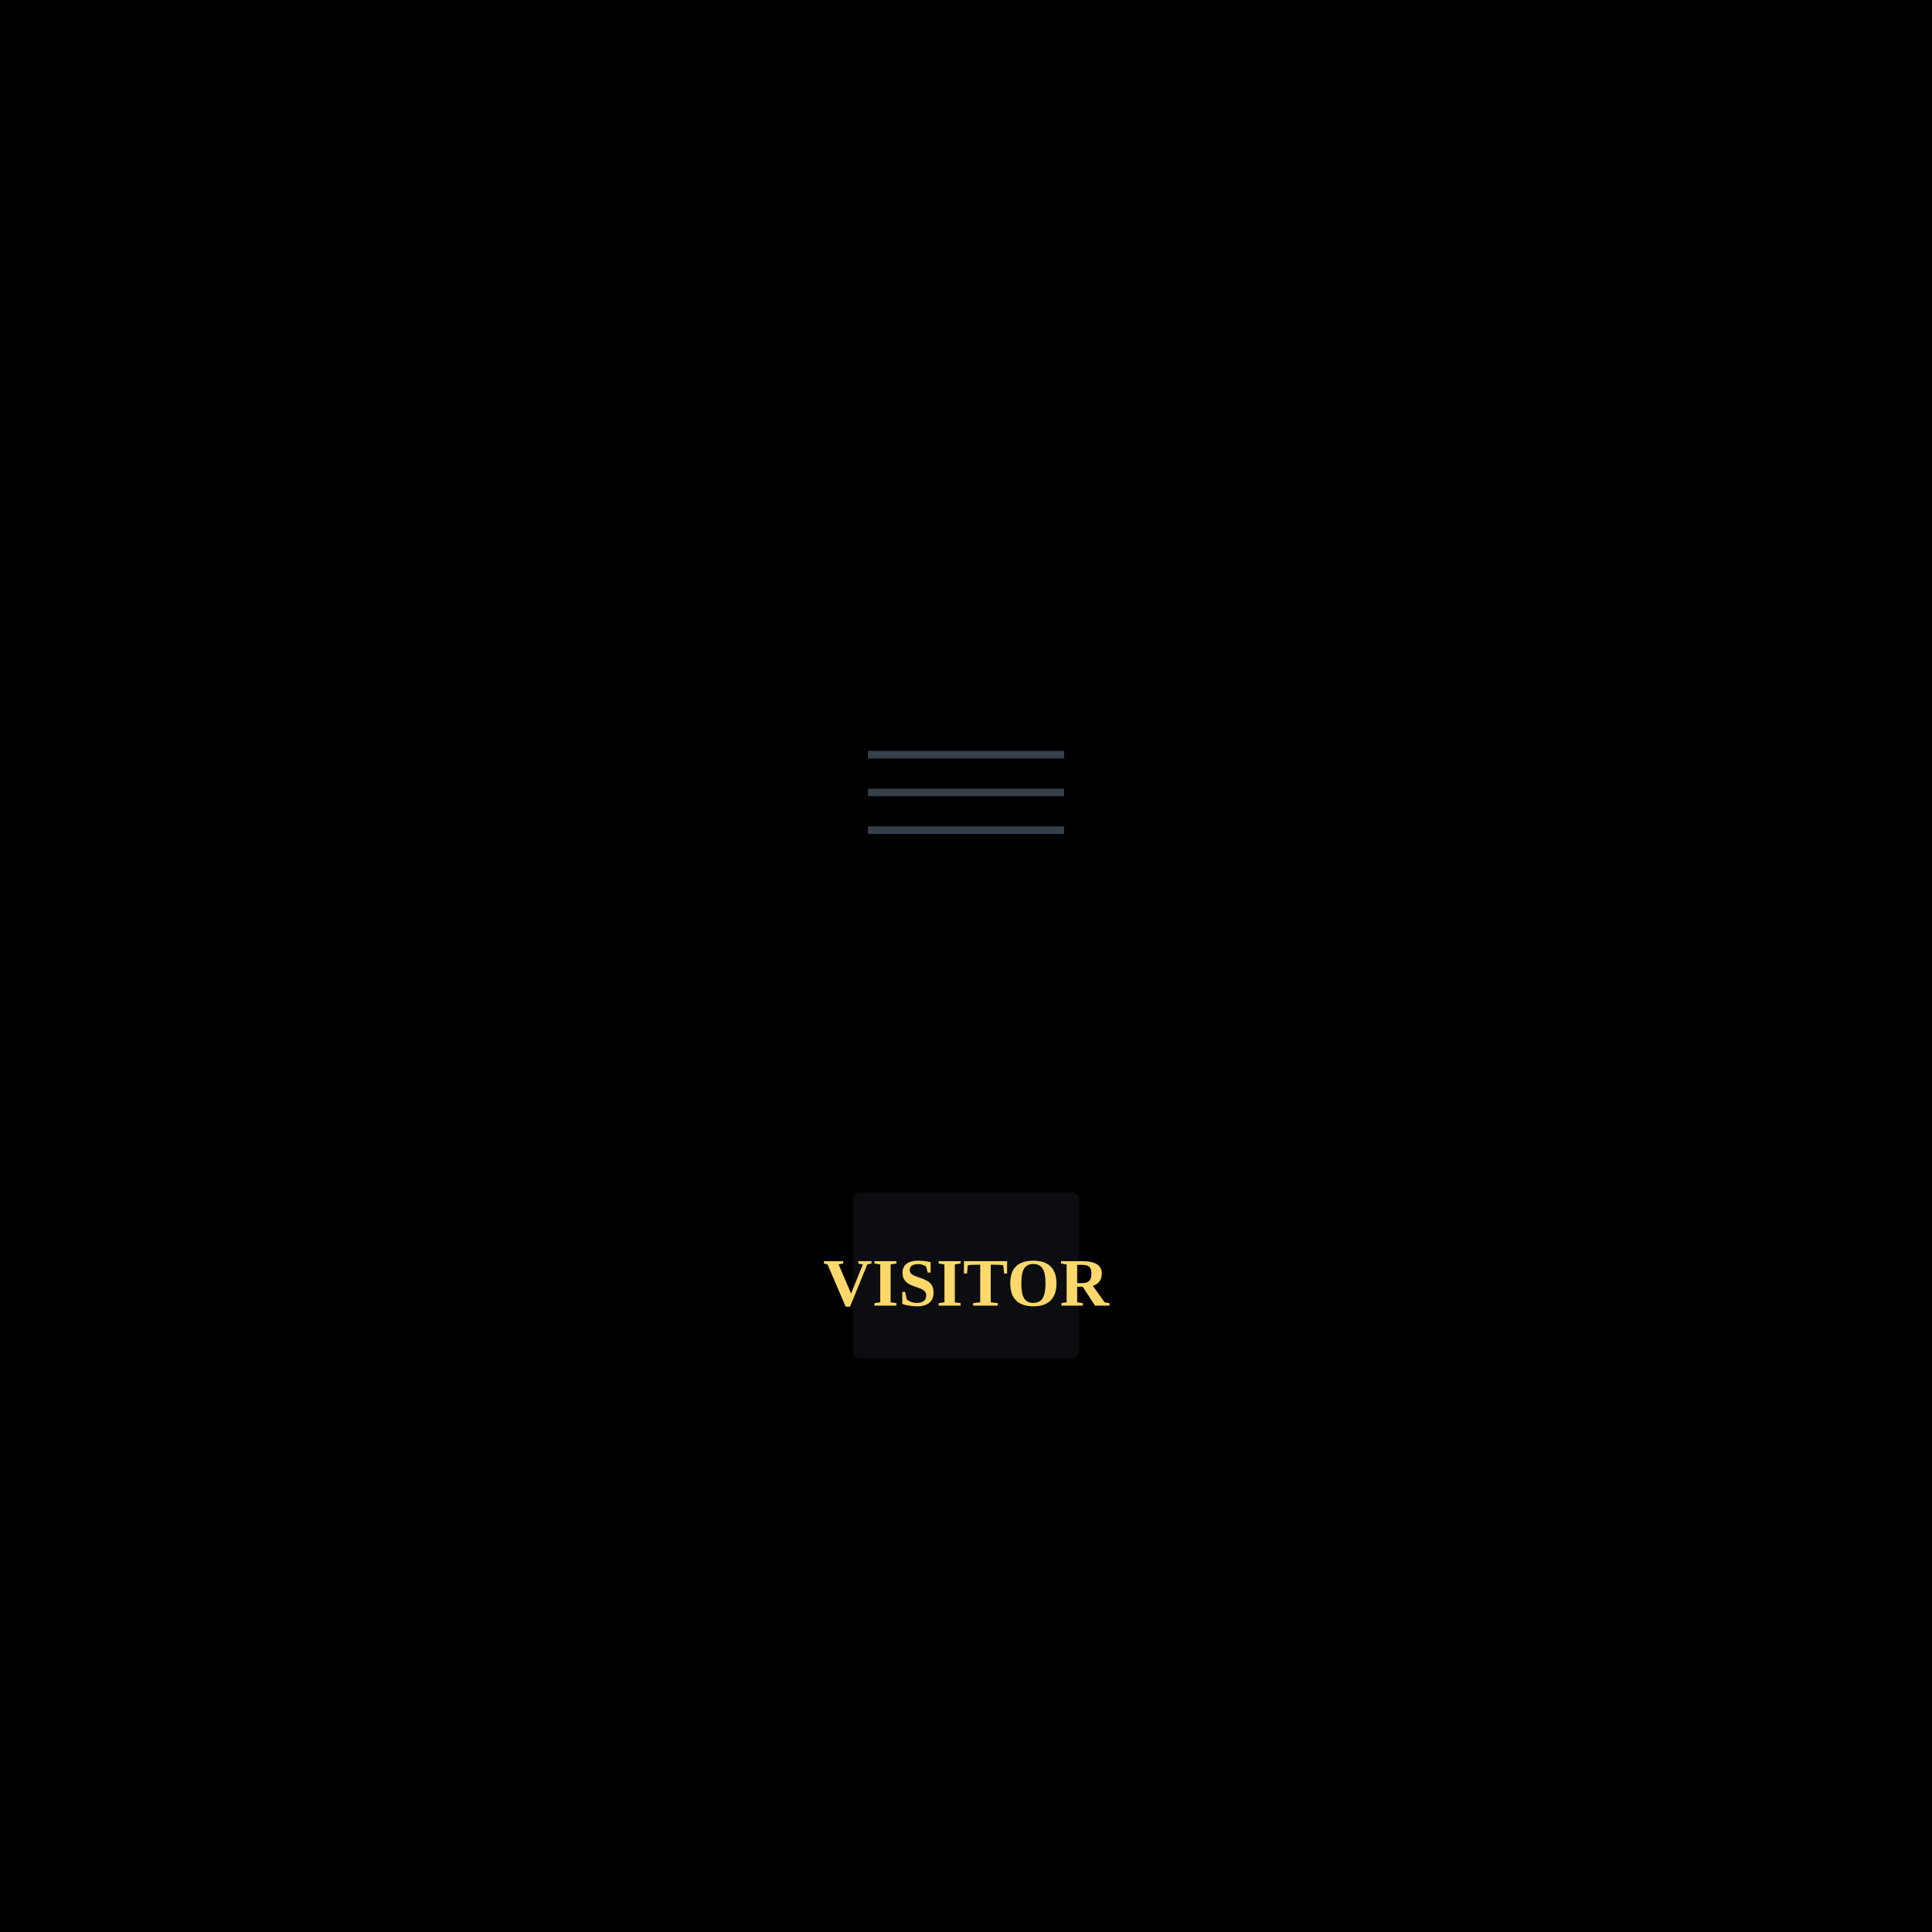
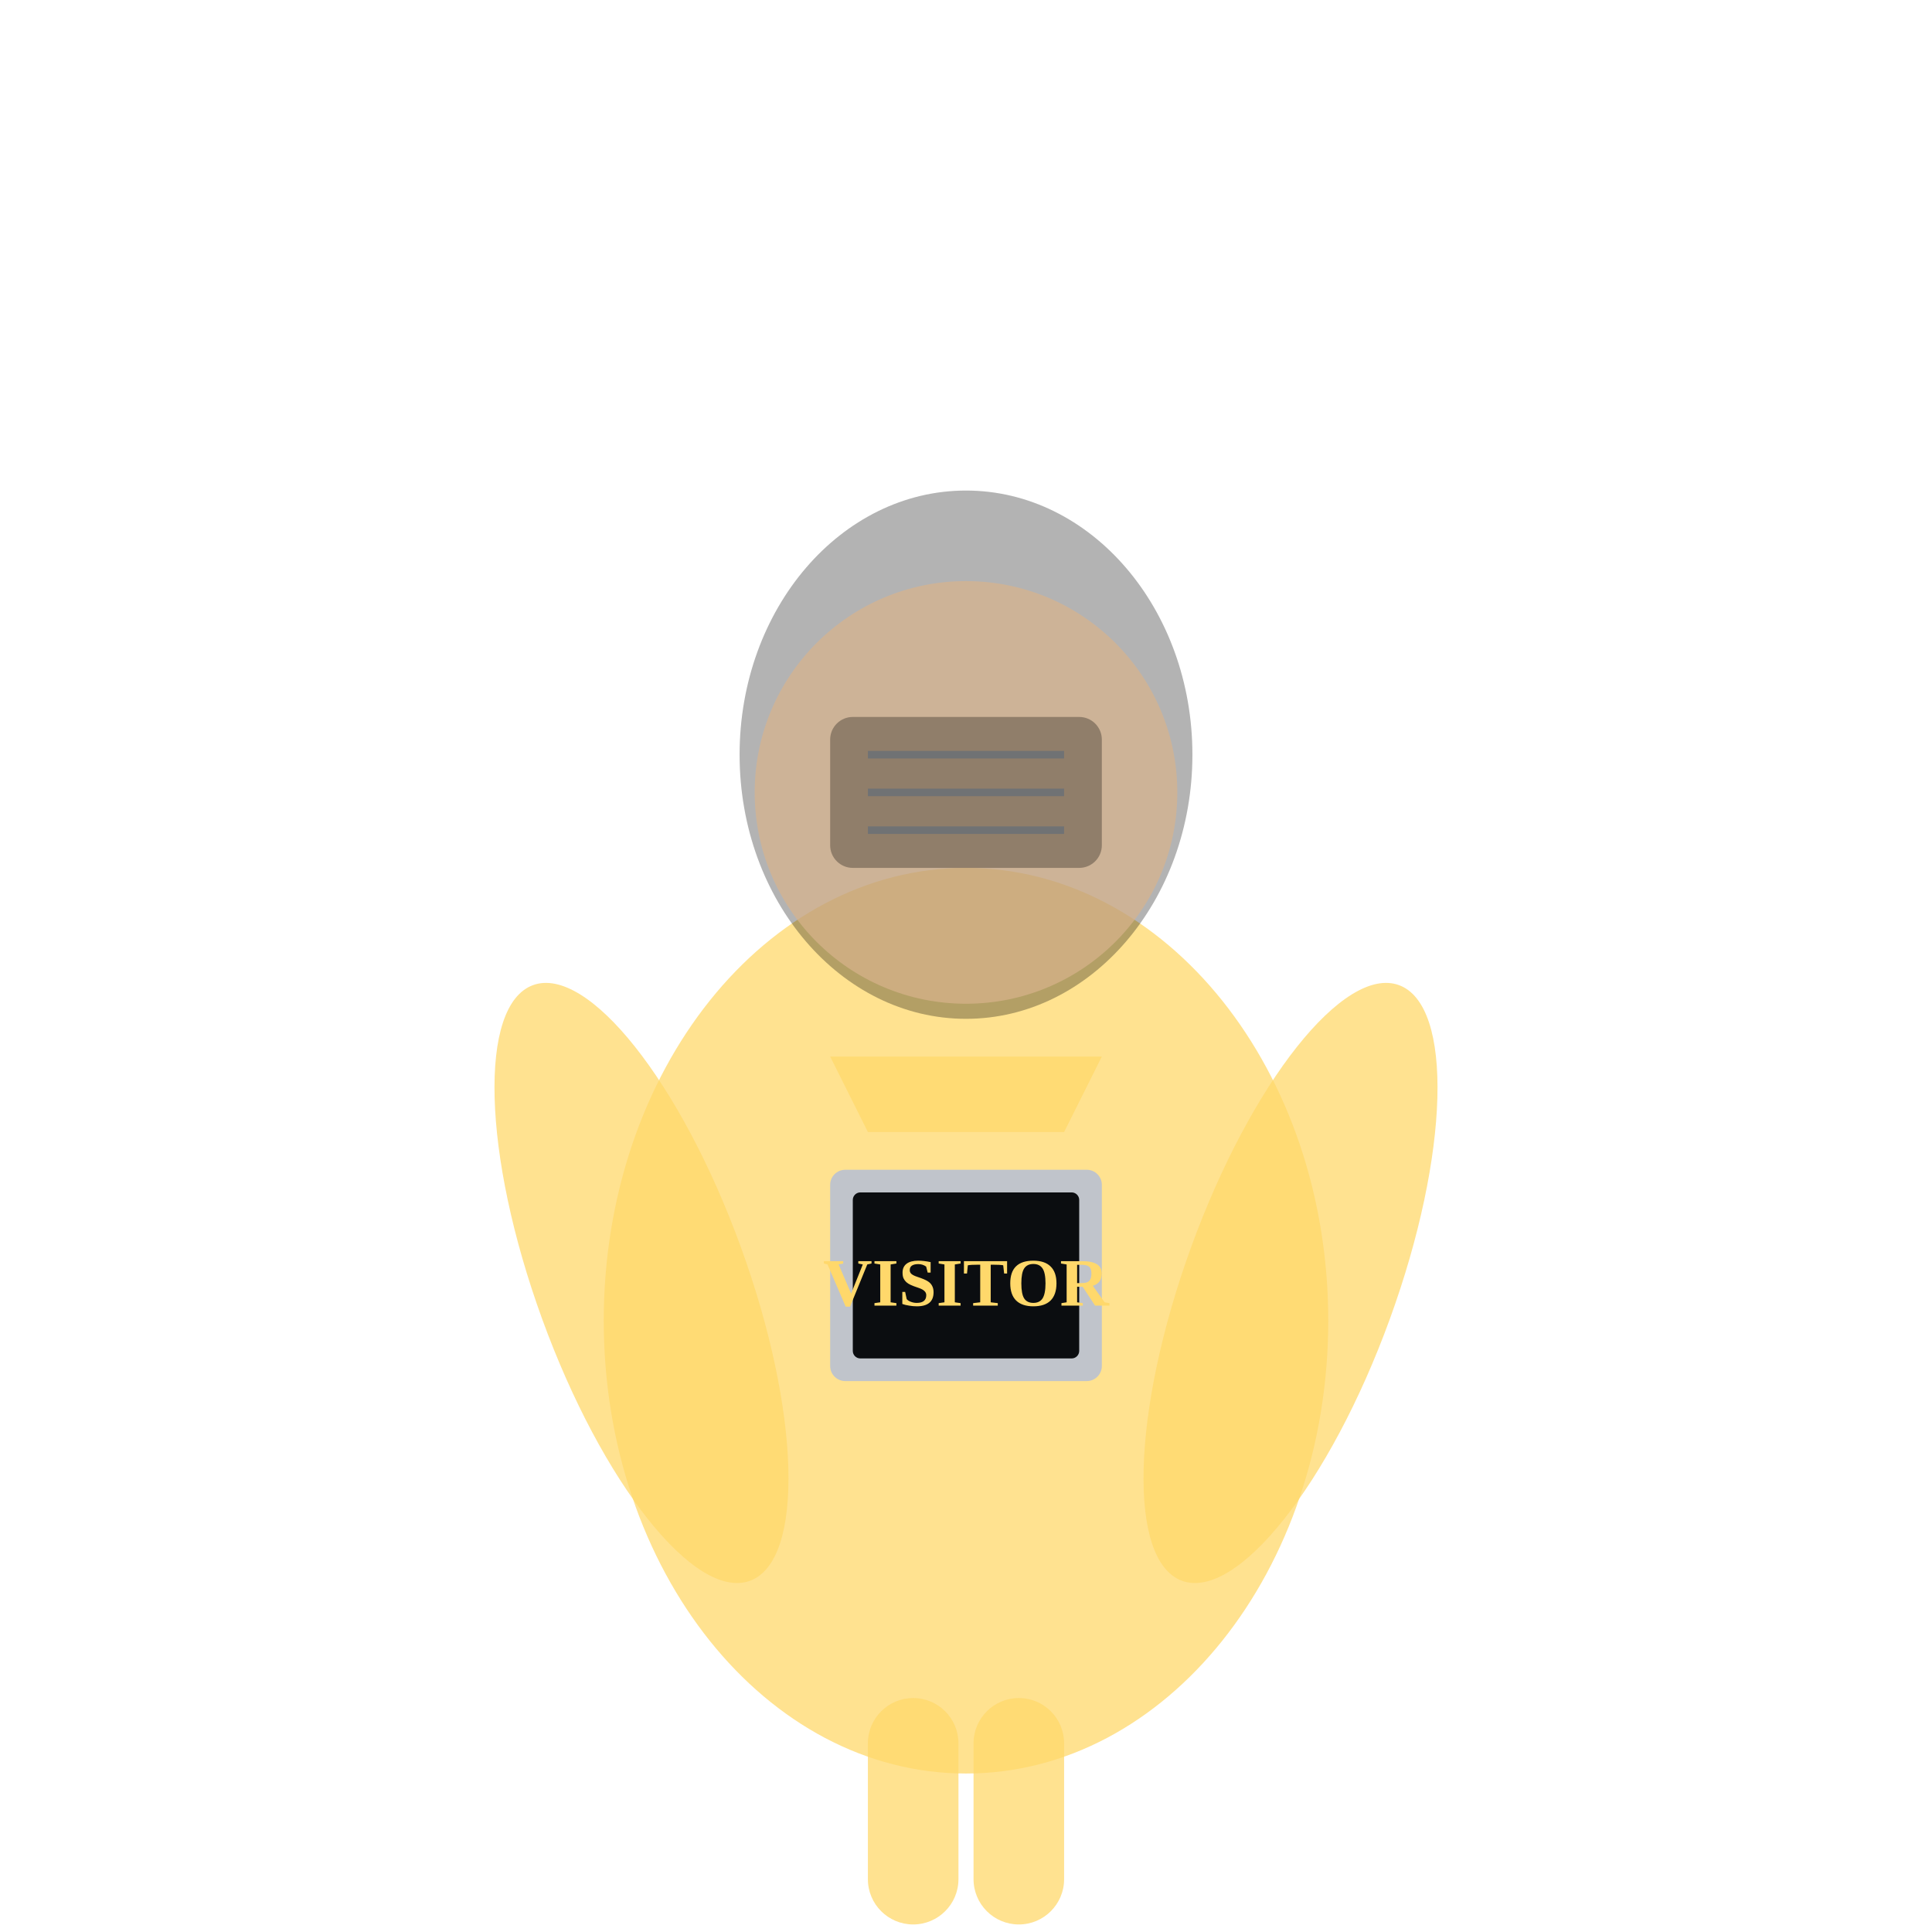
<svg xmlns="http://www.w3.org/2000/svg" viewBox="0 0 256 256">
+   <style>
+     .badge { fill: #c0c4cb; }
+     .bg { fill: none; }
+     .contractor-body { fill: #ffd86b; opacity: 0.75; }
+     .contractor-face { fill: #d9b38c; }
+     .nda-shadow { fill: #000000; opacity: 0.3; }
+   </style>
  <defs>
    
  </defs>
  <rect width="256" height="256" class="bg" />
  <ellipse cx="128" cy="175" rx="48" ry="60" class="contractor-body" />
  <ellipse cx="128" cy="100" rx="30" ry="35" class="nda-shadow" />
  <circle cx="128" cy="105" r="28" class="contractor-face" opacity="0.7" />
  <rect x="110" y="95" width="36" height="20" class="nda-shadow" opacity="0.8" rx="3" />
  <line x1="115" y1="100" x2="141" y2="100" stroke="#5a6a7c" stroke-width="1" opacity="0.6" />
  <line x1="115" y1="105" x2="141" y2="105" stroke="#5a6a7c" stroke-width="1" opacity="0.6" />
  <line x1="115" y1="110" x2="141" y2="110" stroke="#5a6a7c" stroke-width="1" opacity="0.6" />
  <rect x="110" y="155" width="36" height="28" class="badge" rx="2" />
  <rect x="113" y="158" width="30" height="22" fill="#0b0d10" rx="1" />
  <text x="128" y="173" font-size="9" font-weight="bold" fill="#ffd86b" text-anchor="middle">VISITOR</text>
  <path d="M 110 140 L 115 150 L 141 150 L 146 140" class="contractor-body" opacity="0.6" />
  <ellipse cx="85" cy="170" rx="14" ry="42" class="contractor-body" transform="rotate(-20 85 170)" />
  <ellipse cx="171" cy="170" rx="14" ry="42" class="contractor-body" transform="rotate(20 171 170)" />
  <rect x="115" y="225" width="12" height="30" rx="6" class="contractor-body" />
  <rect x="129" y="225" width="12" height="30" rx="6" class="contractor-body" />
</svg>
